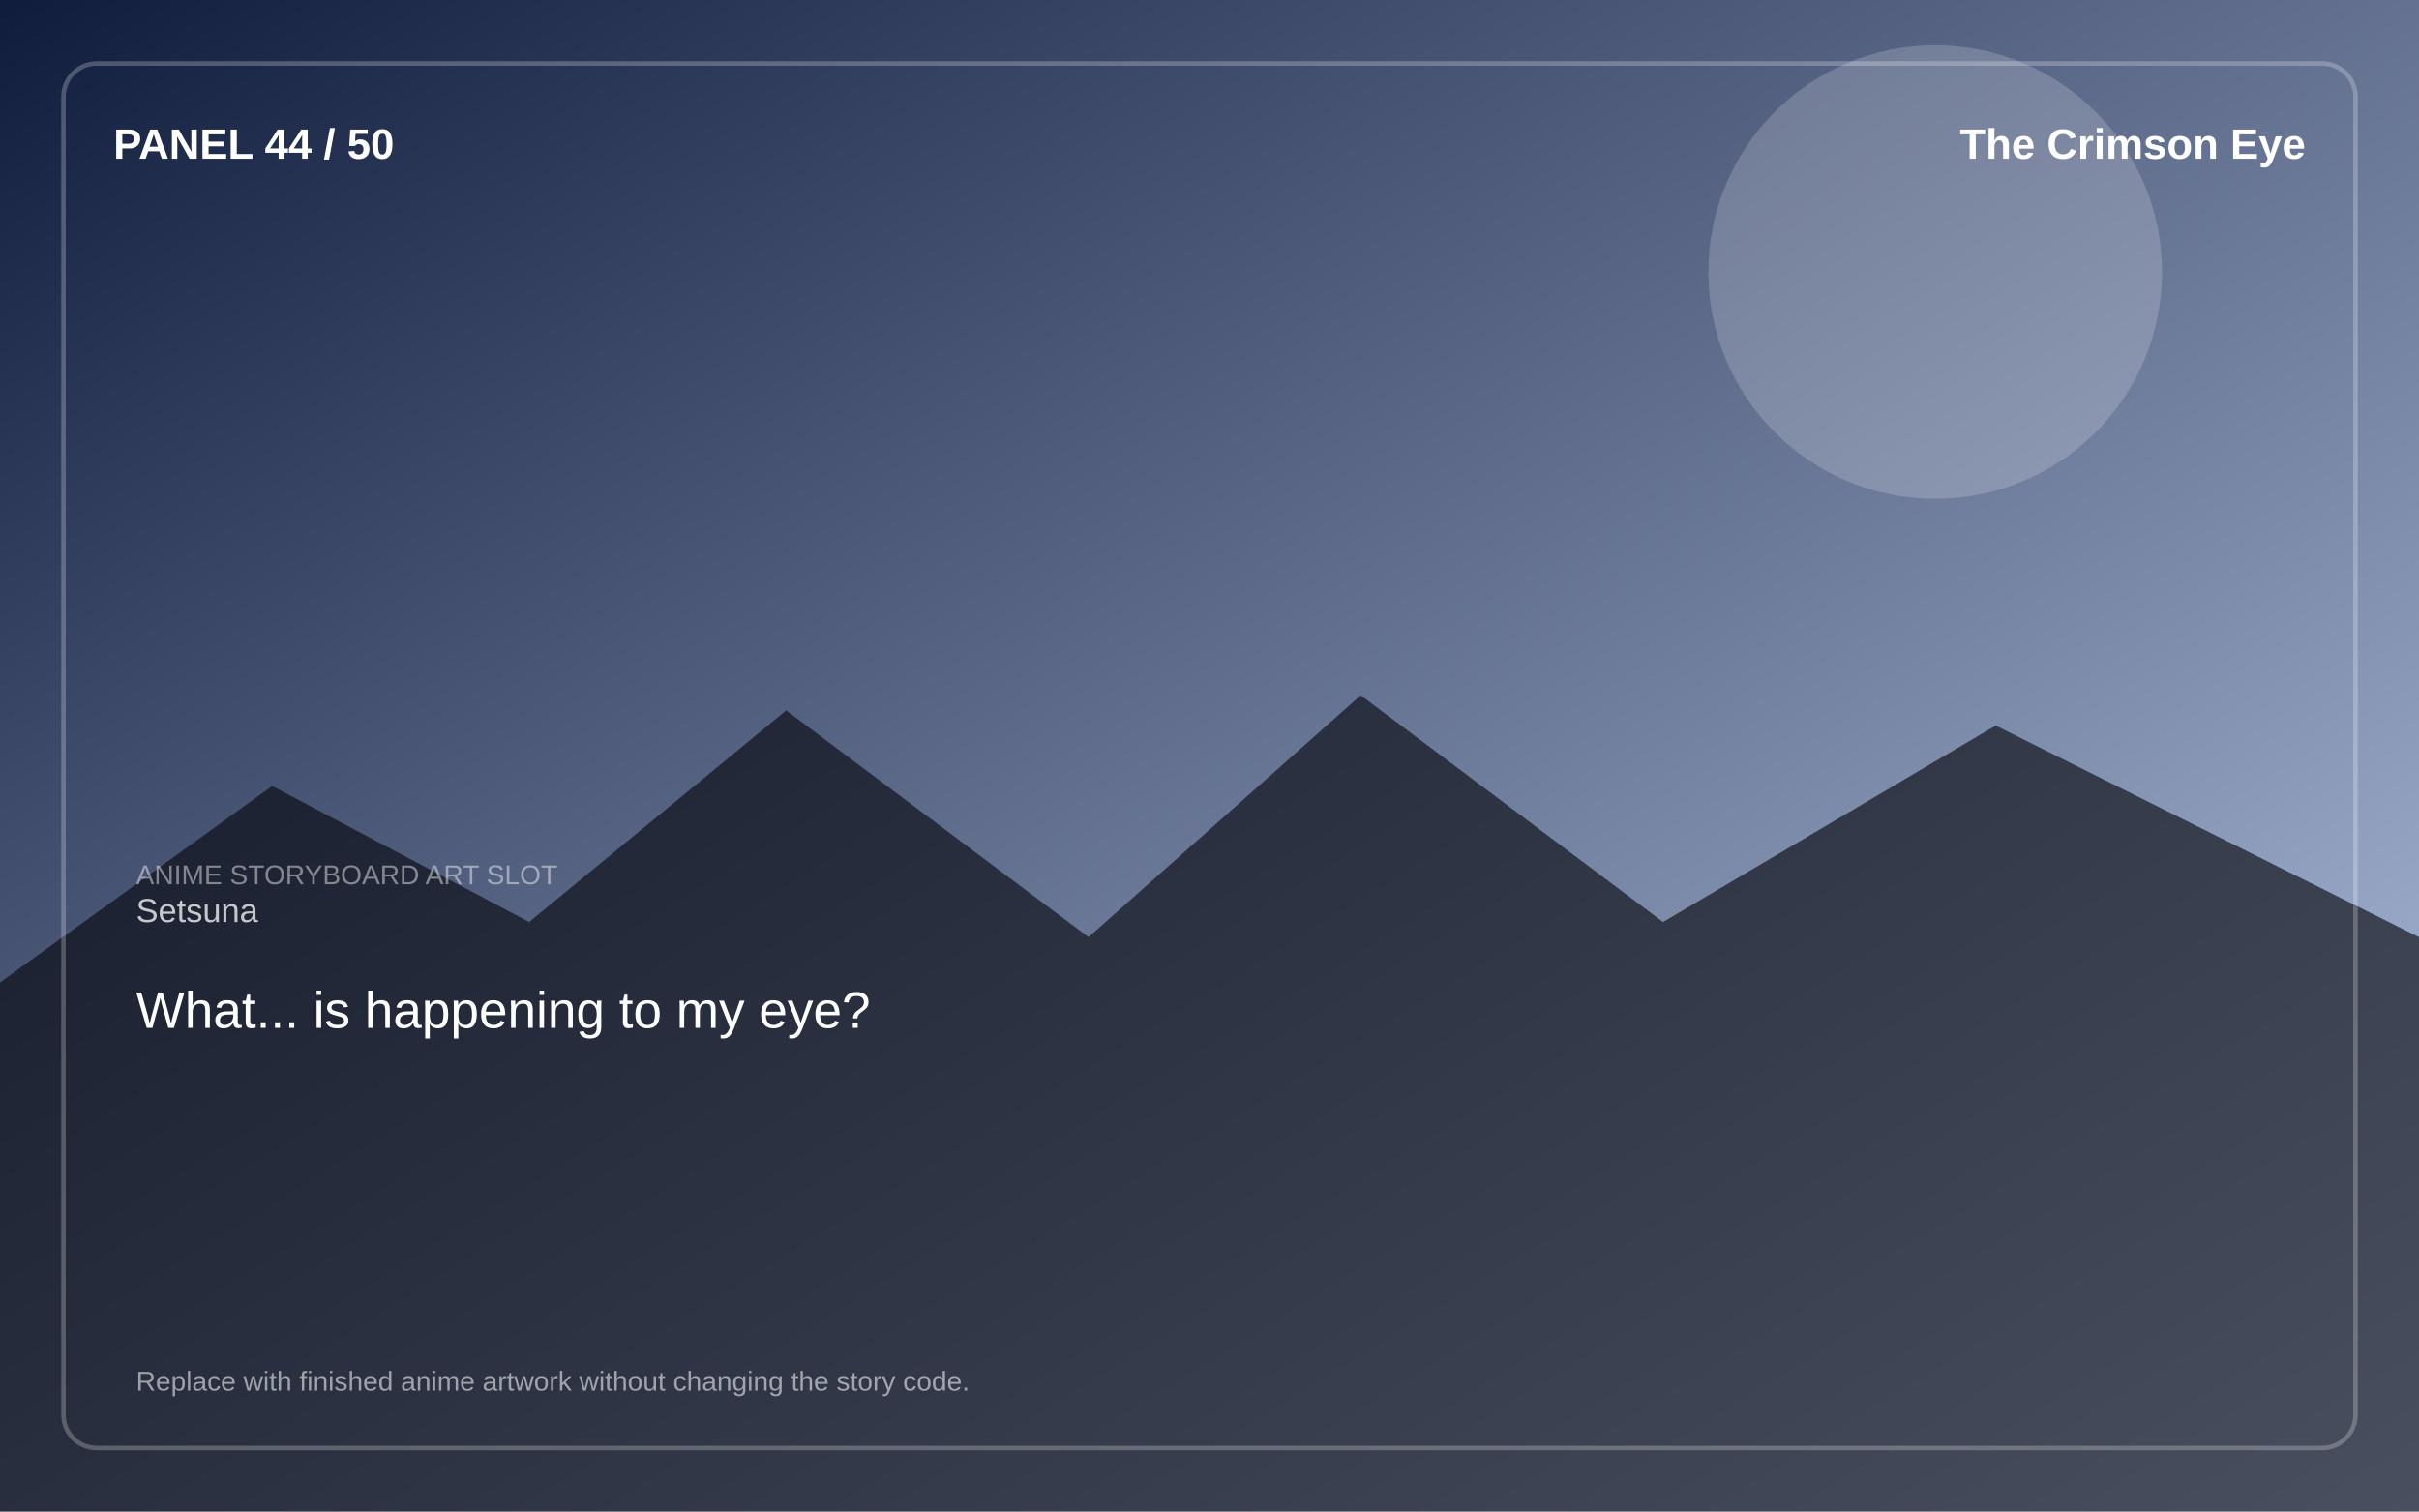
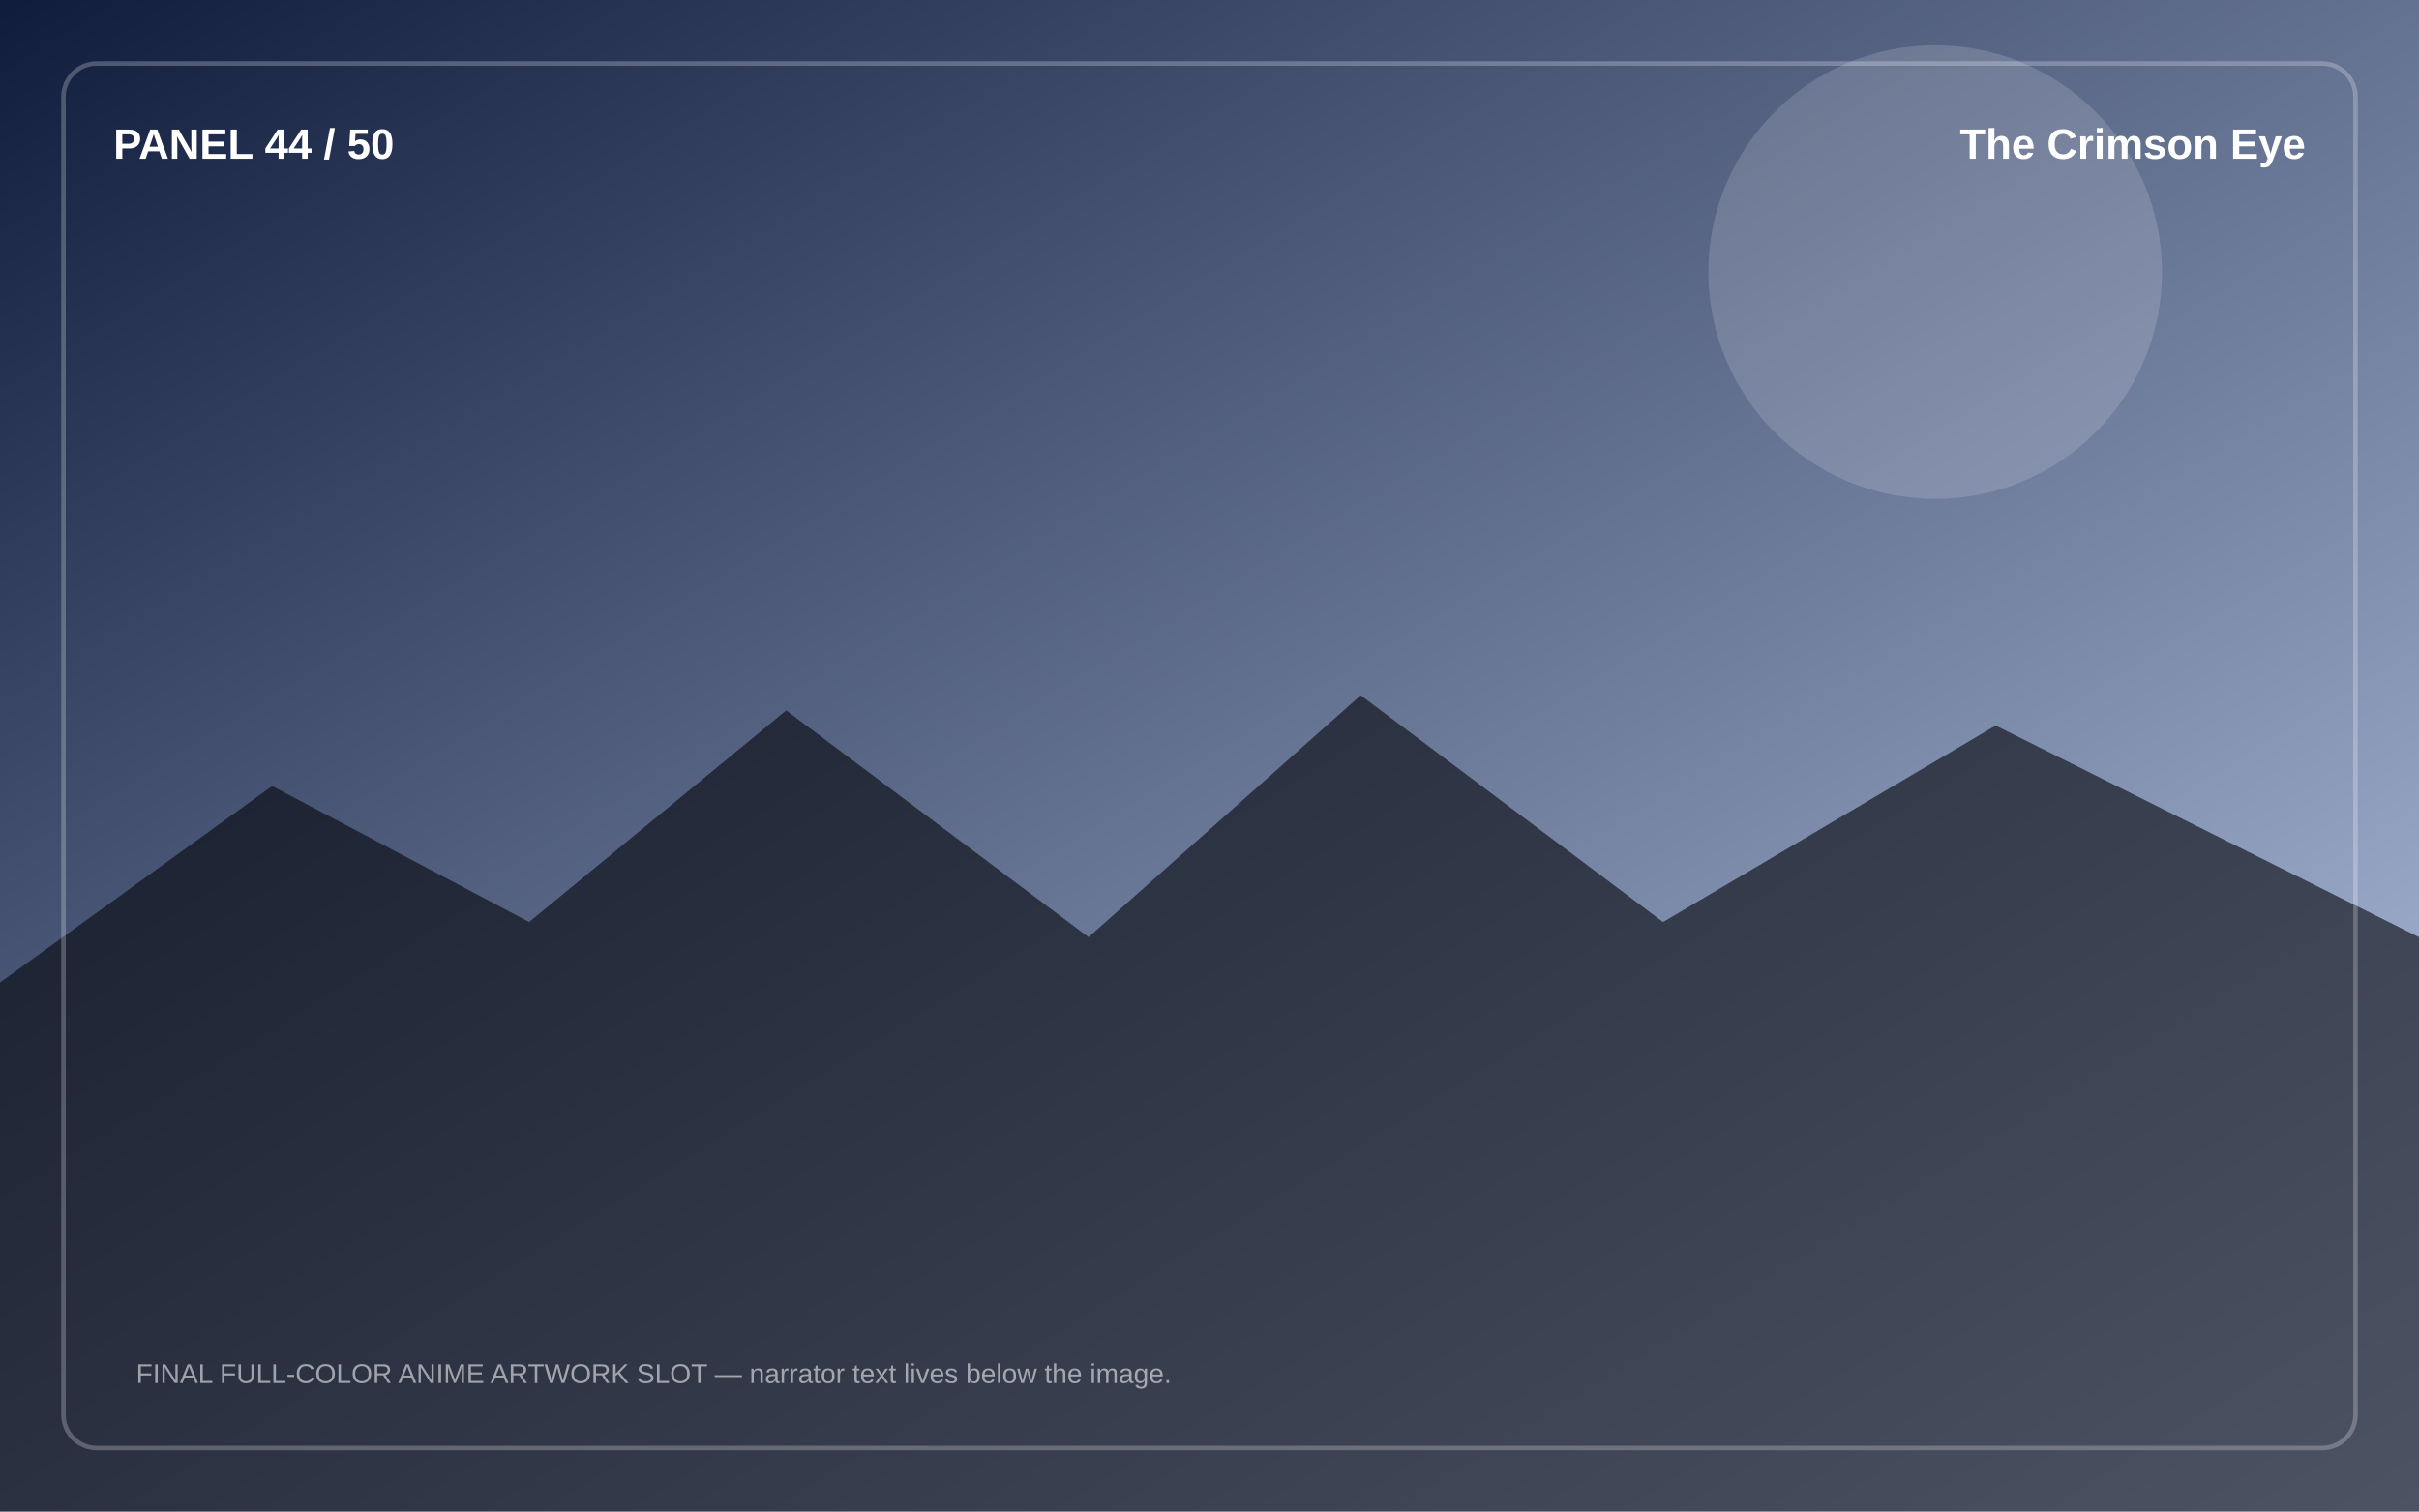
- <svg xmlns="http://www.w3.org/2000/svg" width="1600" height="1000">
+ <svg xmlns="http://www.w3.org/2000/svg" width="1600" height="1000" viewBox="0 0 1600 1000">
  <defs>
    <linearGradient id="g" x1="0" y1="0" x2="1" y2="1">
      <stop stop-color="#101c3c" />
      <stop offset="1" stop-color="#b9c8e8" />
    </linearGradient>
  </defs>
  <rect width="1600" height="1000" fill="url(#g)" />
-   <circle cx="1280" cy="180" r="150" fill="#fff" opacity=".18" />
-   <path d="M0 650 L180 520 350 610 520 470 720 620 900 460 1100 610 1320 480 1600 620 1600 1000 0 1000Z" fill="#03050a" opacity=".62" />
+   <circle cx="1280" cy="180" r="150" fill="#fff" opacity=".15" />
+   <path d="M0 650 L180 520 350 610 520 470 720 620 900 460 1100 610 1320 480 1600 620 1600 1000 0 1000Z" fill="#03050a" opacity=".60" />
  <rect x="42" y="42" width="1516" height="916" rx="22" fill="none" stroke="#fff" stroke-opacity=".24" stroke-width="3" />
  <text x="75" y="105" fill="#fff" font-family="Arial,sans-serif" font-size="28" font-weight="700">PANEL 44 / 50</text>
  <text x="1525" y="105" text-anchor="end" fill="#fff" font-family="Arial,sans-serif" font-size="28" font-weight="700">The Crimson Eye</text>
-   <text x="90" y="610" fill="#fff" opacity=".75" font-family="Arial,sans-serif" font-size="22">Setsuna</text>
-   <text x="90" y="585" fill="#fff" opacity=".45" font-family="Arial,sans-serif" font-size="18">ANIME STORYBOARD ART SLOT</text>
-   <text x="90" y="680" fill="#fff" font-family="Arial,sans-serif" font-size="34">What... is happening to my eye?</text>
-   <text x="90" y="920" fill="#fff" opacity=".55" font-family="Arial,sans-serif" font-size="18">Replace with finished anime artwork without changing the story code.</text>
+   <text x="90" y="915" fill="#fff" opacity=".55" font-family="Arial,sans-serif" font-size="18">FINAL FULL-COLOR ANIME ARTWORK SLOT — narrator text lives below the image.</text>
</svg>
